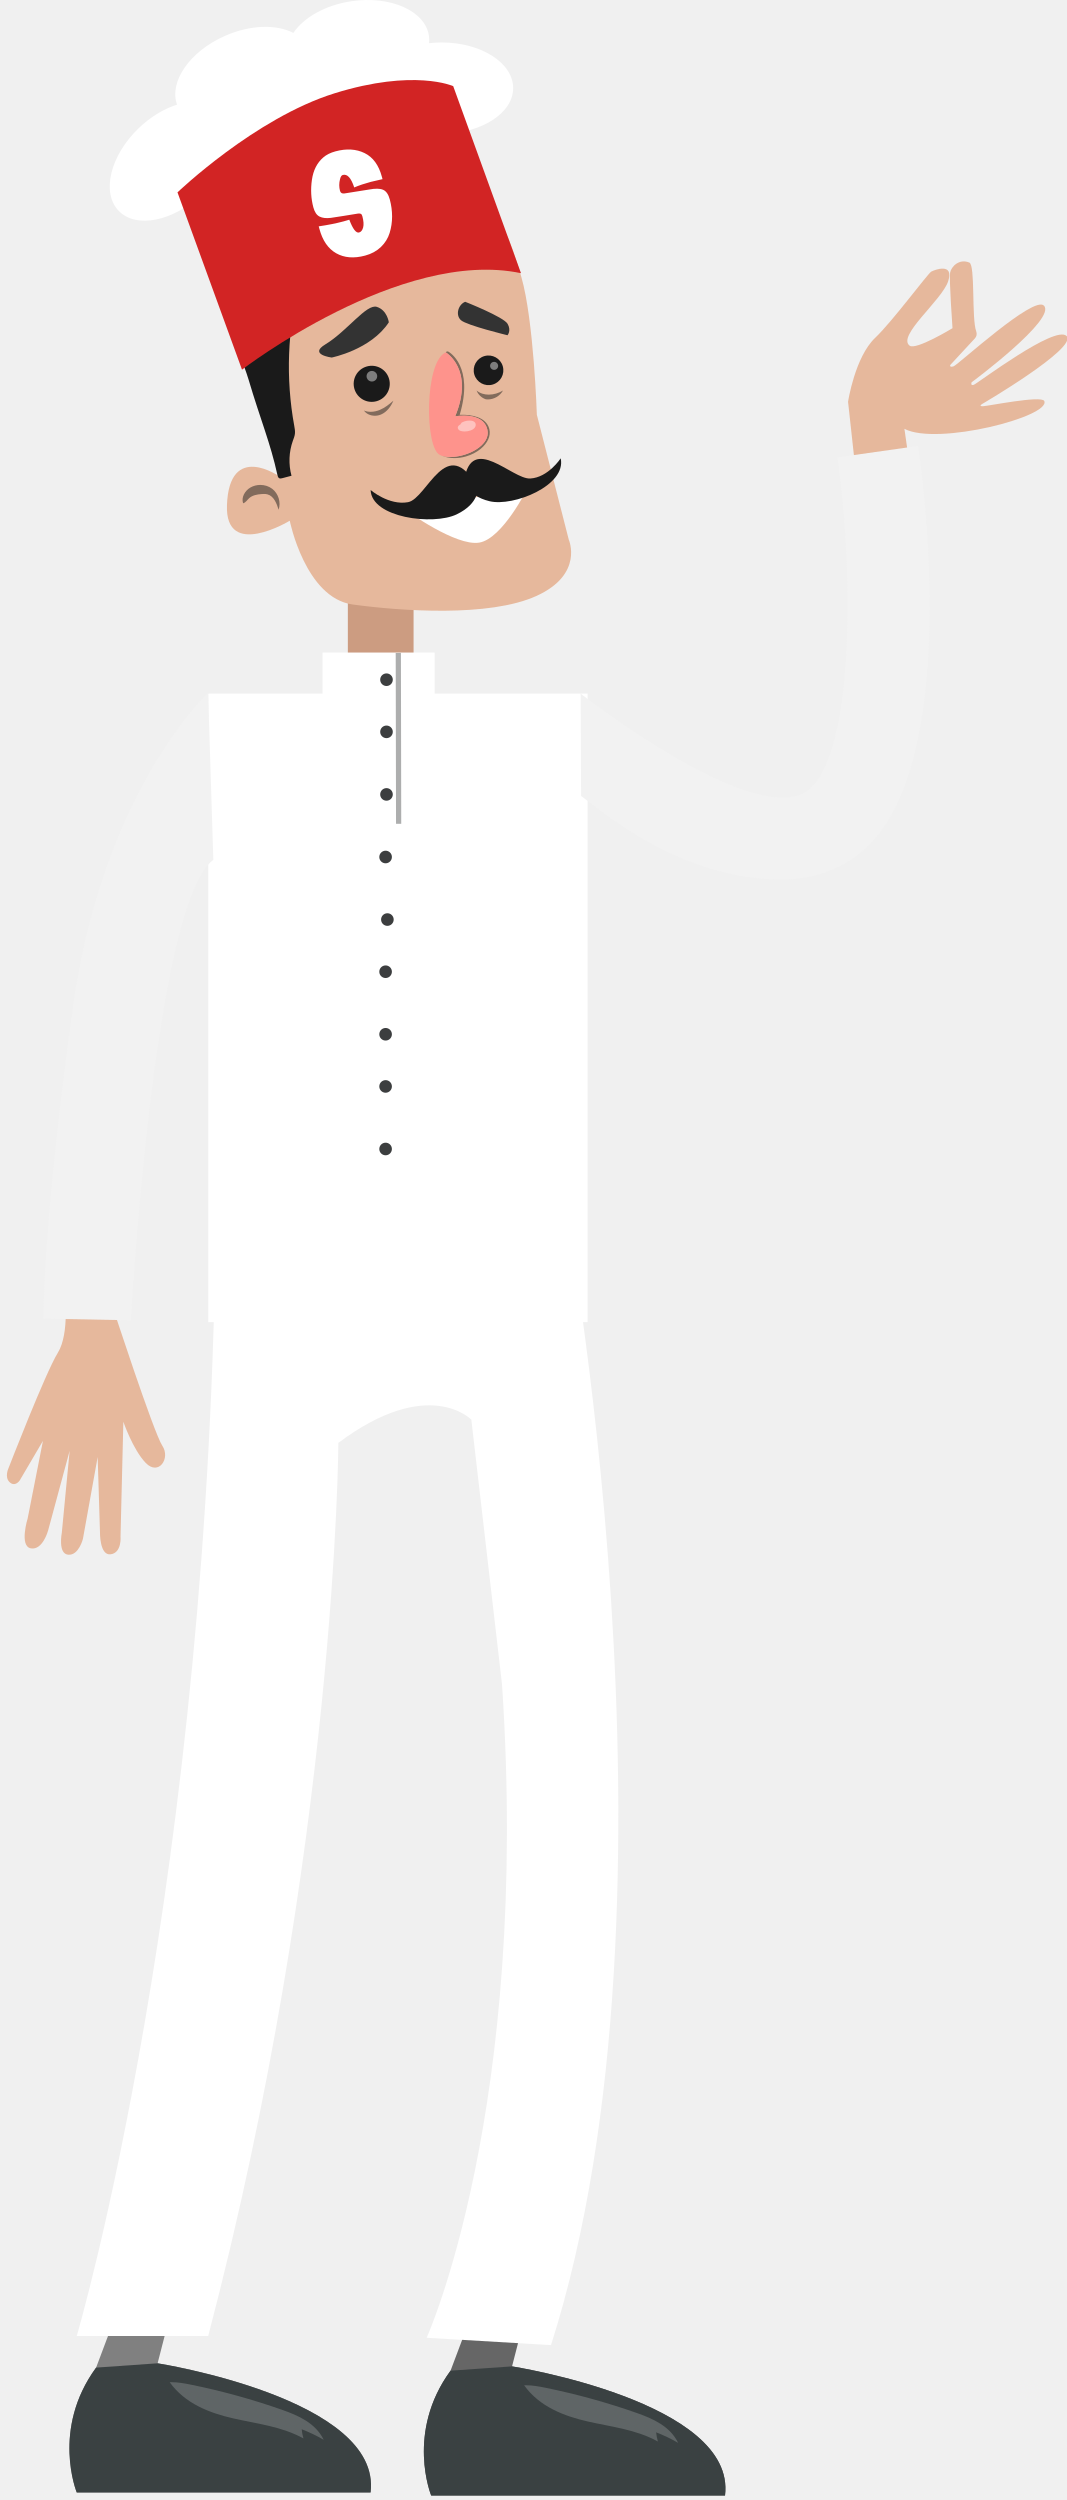
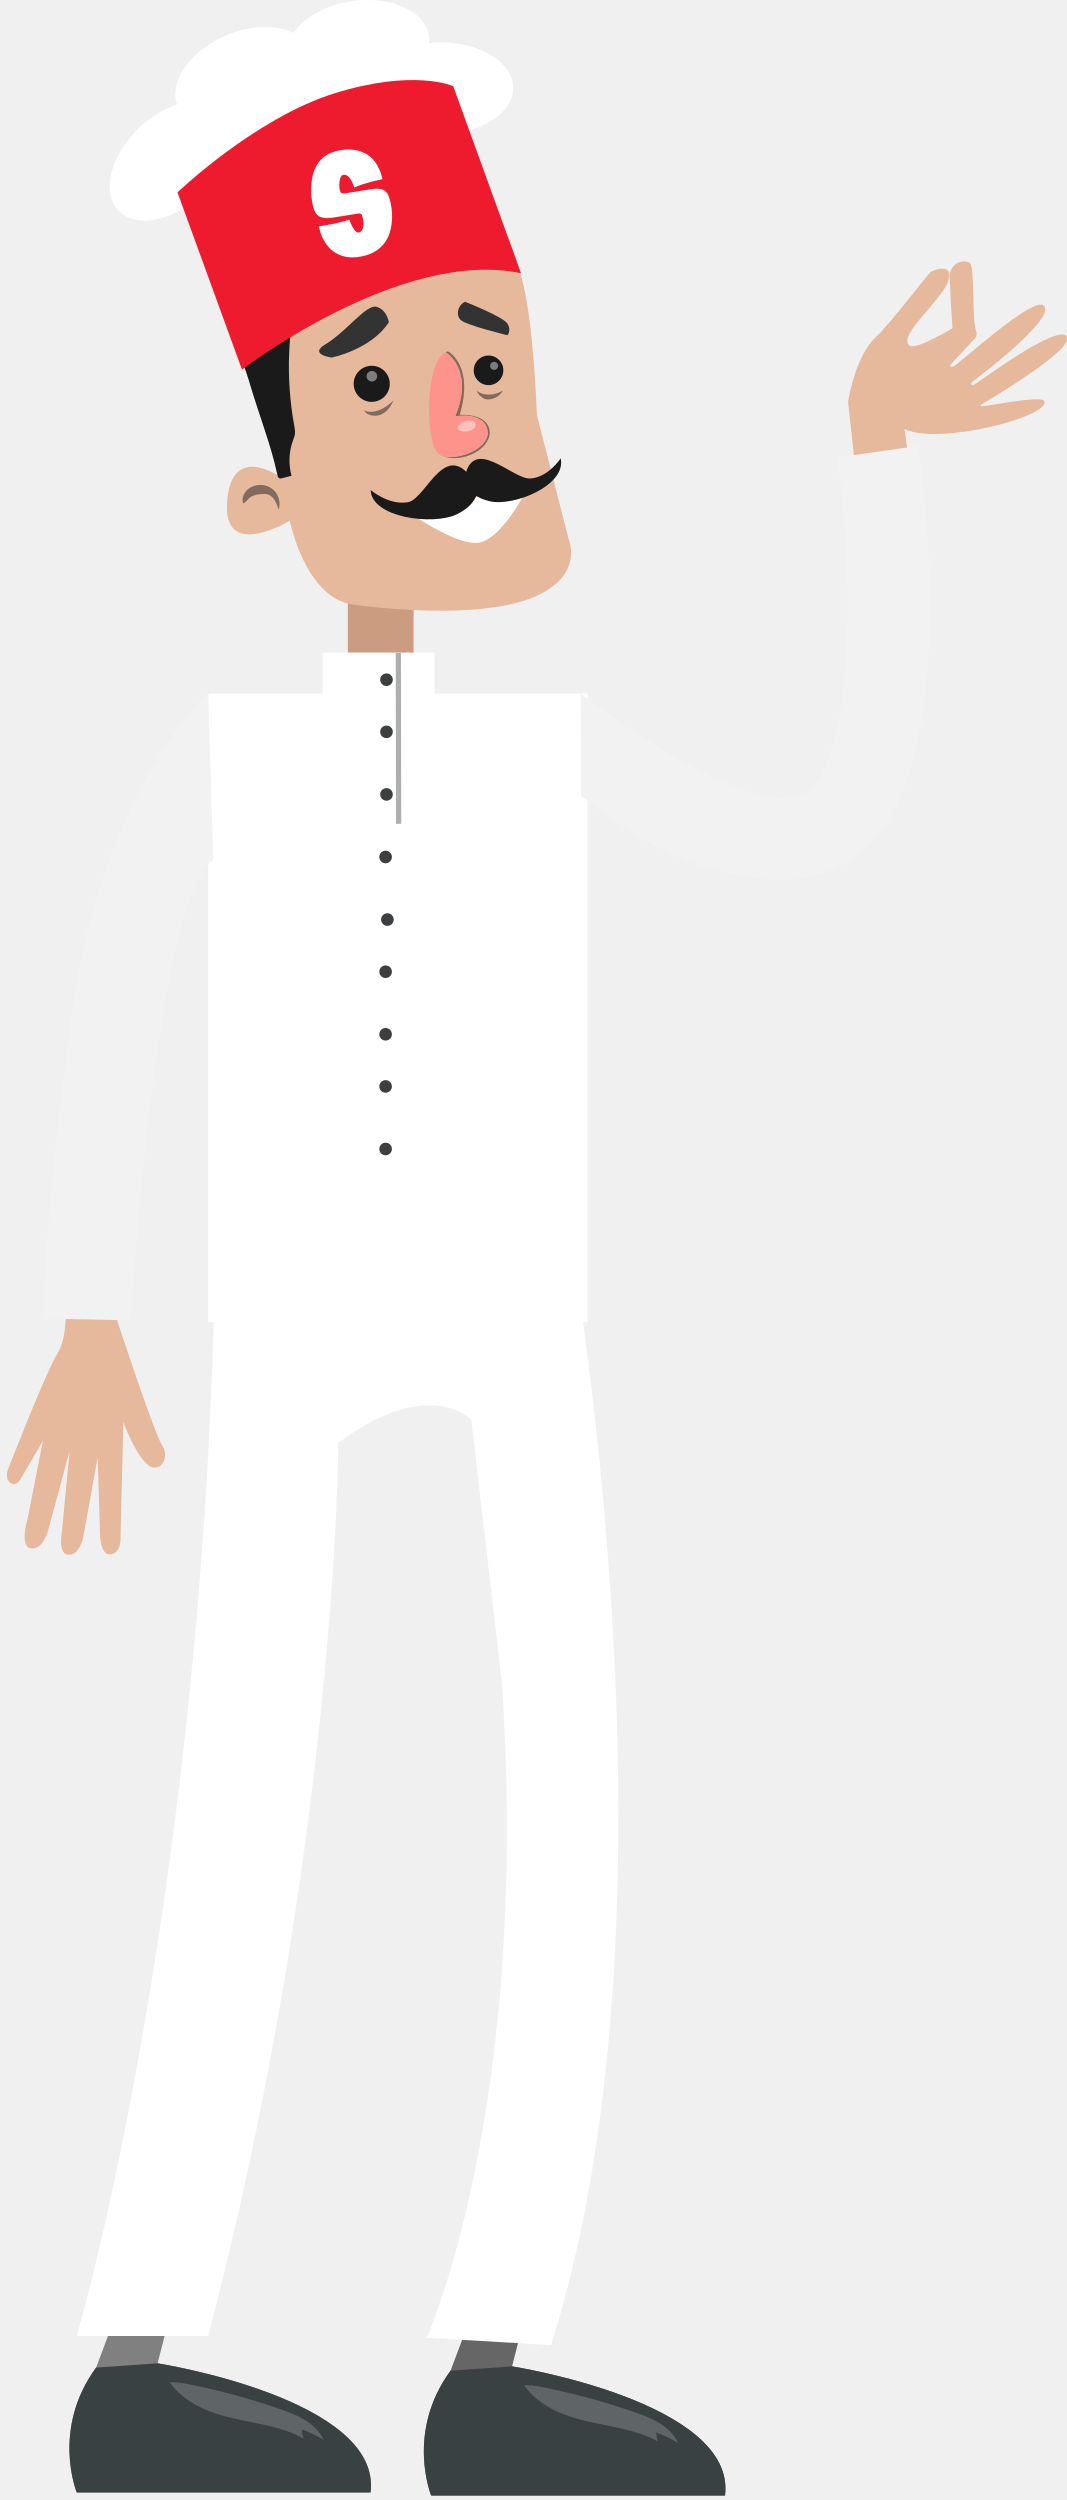
<svg xmlns="http://www.w3.org/2000/svg" width="128px" height="300px" viewBox="0 0 128 300" version="1.1">
  <defs />
  <g id="Page-1" stroke="none" stroke-width="1" fill-rule="evenodd">
    <g id="chef-outside">
      <g id="!chef">
        <path d="M62.8,278.696 L61.446,283.965 C61.446,283.965 88.394,288.201 87.002,299.464 L51.742,299.464 C51.742,299.464 48.649,291.902 54.062,284.494 L57.309,275.862 L62.258,278.337 L62.8,278.696" id="Fill-2898" fill="#666666" />
        <path d="M61.446,283.965 C61.446,283.965 88.394,288.201 87.002,299.464 L51.742,299.464 C51.742,299.464 48.649,291.891 54.062,284.483 L61.446,283.965" id="Fill-2899" fill="#3A4142" />
        <path d="M81.377,293.145 C80.526,292.649 79.644,292.227 78.738,291.88 C78.77,292.254 78.84,292.625 78.945,292.982 C76.334,291.537 73.375,291.224 70.528,290.577 C67.683,289.929 64.729,288.801 62.897,286.235 C62.971,286.233 63.046,286.231 63.12,286.231 C63.915,286.231 64.706,286.379 65.489,286.538 C69.176,287.288 72.822,288.296 76.401,289.553 C78.326,290.231 80.401,291.135 81.377,293.145" id="Fill-2922" fill="#5F6566" />
        <path d="M20.266,278.327 L18.913,283.596 C18.913,283.596 45.861,287.832 44.469,299.095 L9.209,299.095 C9.209,299.095 6.116,291.533 11.528,284.125 L14.776,275.493 L19.725,277.968 L20.266,278.327" id="Fill-2900" fill="#808080" />
        <path d="M18.913,283.596 C18.913,283.596 45.861,287.832 44.469,299.095 L9.209,299.095 C9.209,299.095 6.116,291.522 11.528,284.114 L18.913,283.596" id="Fill-2901" fill="#3A4142" />
        <path d="M52.976,5.094 C52.466,5.094 51.969,5.128 51.484,5.182 C51.514,4.887 51.518,4.591 51.473,4.293 C51.028,1.303 46.855,-0.553 42.156,0.148 C39.011,0.618 36.434,2.116 35.202,3.95 C33.183,2.902 30.044,2.958 26.984,4.31 C22.76,6.178 20.261,9.816 21.245,12.558 C19.693,13.049 18.074,14.004 16.64,15.386 C13.217,18.683 12.143,23.121 14.241,25.299 C16.339,27.477 20.814,26.57 24.236,23.273 C26.808,20.796 31.348,21.653 30.919,19.33 C32.138,19.203 31.986,17.079 33.266,16.514 C35.702,15.437 36.691,16.694 37.646,14.95 C39.394,16.025 40.999,11.393 43.772,10.979 C43.984,10.947 44.19,10.906 44.396,10.866 C44.638,13.751 48.381,16.045 52.976,16.045 C57.728,16.045 61.579,13.593 61.579,10.57 C61.579,7.546 57.728,5.094 52.976,5.094" id="Fill-2902" fill="#FFFFFF" />
        <path d="M67.524,143.069 C67.524,143.069 83.441,227.088 66.12,281.413 L51.197,280.532 C51.197,280.532 63.646,253.104 60.243,202.13 L56.561,170.359 C56.561,170.359 51.428,165.029 40.603,173.143 C40.603,173.143 40.409,221.504 24.984,280.323 L9.209,280.323 C9.209,280.323 25.391,225.41 25.911,144.225 L67.524,143.069" id="Fill-2903" fill="#FFFFFF" />
        <polygon id="Fill-2904" fill="#FFFFFF" points="24.991 158.658 70.513 158.658 70.513 83.233 24.991 83.233" />
        <polygon id="Fill-2905" fill="#CC9C81" points="41.742 82.299 49.629 82.299 49.629 71.861 41.742 71.861" />
        <path d="M34.77,62.487 C34.77,62.487 36.635,71.766 42.329,72.541 C48.024,73.317 58.711,74.104 64.399,71.502 C70.087,68.9 68.253,64.761 68.253,64.761 L64.422,49.771 C64.422,49.771 64.061,38.449 62.564,33.247 C61.067,28.046 60.439,27.278 59.077,25.9 C57.715,24.522 46.422,23.776 40.696,28.481 C34.969,33.187 27.254,35.368 27.79,37.789 C28.326,40.209 33.57,57.2 33.57,57.2 C33.57,57.2 27.508,52.909 27.235,60.632 C27.004,67.203 34.77,62.487 34.77,62.487" id="Fill-2906" fill="#E6B89C" />
        <path d="M46.687,45.459 C46.356,44.31 45.157,43.647 44.008,43.978 C42.858,44.309 42.195,45.508 42.525,46.657 C42.856,47.806 44.056,48.47 45.204,48.139 C46.354,47.809 47.017,46.609 46.687,45.459" id="Fill-2907" fill="#1A1A1A" />
        <path d="M60.333,43.947 C60.06,43.003 59.075,42.459 58.132,42.729 C57.188,43.001 56.643,43.986 56.914,44.93 C57.185,45.874 58.171,46.42 59.116,46.147 C60.059,45.877 60.604,44.891 60.333,43.947" id="Fill-2908" fill="#1A1A1A" />
        <path d="M63.353,58.491 C63.353,58.491 60.328,64.643 57.512,65.113 C54.697,65.582 48.752,61.254 48.752,61.254 L63.353,58.491" id="Fill-2909" fill="#FFFFFF" />
        <path d="M54.55,54.972 C54.003,54.972 53.443,54.873 52.903,54.646 C53.23,54.777 53.625,54.838 54.053,54.838 C56.096,54.838 58.874,53.44 58.491,51.598 C58.187,50.141 56.688,49.878 55.647,49.878 C55.061,49.878 54.621,49.962 54.621,49.962 C56.957,44.308 53.489,42.286 53.489,42.286 C53.531,42.21 53.609,42.166 53.691,42.166 C53.729,42.166 53.767,42.176 53.803,42.196 C53.932,42.266 56.899,43.986 55.164,49.778 C55.251,49.775 55.351,49.772 55.461,49.772 C56.475,49.772 58.353,49.984 58.723,51.5 C58.915,52.283 58.524,53.169 57.675,53.868 C57.215,54.248 56.601,54.577 55.916,54.774 C55.483,54.899 55.021,54.972 54.55,54.972 M52.778,54.591 C52.773,54.589 52.769,54.587 52.765,54.584 C52.769,54.587 52.773,54.589 52.778,54.591" id="Fill-2910" fill="#826B5C" />
        <path d="M39.803,42.905 C39.803,42.905 44.506,41.974 46.659,38.677 C46.659,38.677 46.475,37.227 45.223,36.825 C43.972,36.423 41.659,39.746 39.027,41.336 C37.009,42.557 39.803,42.905 39.803,42.905" id="Fill-2911" fill="#333333" />
        <path d="M60.902,40.23 C60.902,40.23 56.028,39.051 55.321,38.429 C54.615,37.808 54.989,36.541 55.822,36.215 C55.822,36.215 60.435,38.032 60.91,38.857 C61.384,39.681 60.902,40.23 60.902,40.23" id="Fill-2912" fill="#333333" />
        <path d="M53.489,42.286 C53.489,42.286 56.957,44.308 54.621,49.962 C54.621,49.962 58.016,49.321 58.491,51.598 C58.965,53.875 54.605,55.475 52.778,54.591 C50.951,53.707 50.936,43.373 53.489,42.286" id="Fill-2913" fill="#FE938C" />
        <path d="M44.986,49.89 C44.471,49.89 43.961,49.683 43.672,49.263 C43.928,49.37 44.203,49.417 44.481,49.417 C44.858,49.417 45.238,49.33 45.586,49.184 C46.191,48.93 46.712,48.514 47.205,48.081 C46.914,48.784 46.422,49.441 45.723,49.741 C45.493,49.84 45.239,49.89 44.986,49.89" id="Fill-2914" fill="#826B5C" />
        <path d="M58.543,47.932 C58.464,47.932 58.384,47.927 58.305,47.917 C57.8,47.756 57.378,47.356 57.19,46.861 C57.6,47.206 58.118,47.357 58.653,47.357 C59.244,47.357 59.854,47.172 60.359,46.861 C60.009,47.511 59.279,47.932 58.543,47.932" id="Fill-2915" fill="#826B5C" />
        <path d="M33.432,61.168 C33.202,60.404 32.859,59.528 32.09,59.322 C31.956,59.286 31.818,59.275 31.679,59.275 C31.58,59.275 31.481,59.28 31.384,59.288 C30.853,59.328 30.293,59.425 29.9,59.782 C29.663,59.997 29.483,60.309 29.173,60.394 C28.928,59.684 29.393,58.884 30.042,58.506 C30.403,58.295 30.822,58.19 31.24,58.19 C31.753,58.19 32.266,58.348 32.672,58.662 C33.409,59.232 33.738,60.287 33.432,61.168" id="Fill-2916" fill="#826B5C" />
        <path d="M55.765,51.777 C55.676,51.777 55.587,51.772 55.498,51.76 C55.351,51.741 55.2,51.703 55.084,51.609 C54.969,51.516 54.899,51.353 54.95,51.213 C55.017,51.028 55.25,50.96 55.379,50.816 L55.254,50.806 C55.565,50.588 55.944,50.469 56.324,50.469 C56.383,50.469 56.441,50.472 56.5,50.478 C56.697,50.497 56.907,50.559 57.017,50.722 C57.134,50.895 57.1,51.139 56.978,51.309 C56.858,51.478 56.666,51.584 56.47,51.654 C56.244,51.735 56.004,51.777 55.765,51.777" id="Fill-2917" fill="#FEC2BE" />
        <path d="M44.626,45.785 C44.348,45.785 44.093,45.603 44.012,45.324 C43.915,44.985 44.11,44.632 44.449,44.534 C44.509,44.517 44.567,44.509 44.626,44.509 C44.903,44.509 45.159,44.691 45.239,44.972 C45.336,45.309 45.141,45.663 44.802,45.76 C44.743,45.778 44.684,45.785 44.626,45.785" id="Fill-2918" fill="#7D7D7D" />
        <path d="M59.294,44.387 C59.084,44.387 58.891,44.249 58.829,44.038 C58.756,43.781 58.904,43.513 59.16,43.44 C59.205,43.427 59.25,43.421 59.294,43.421 C59.504,43.421 59.697,43.559 59.759,43.77 C59.833,44.027 59.684,44.294 59.428,44.368 C59.383,44.381 59.338,44.387 59.294,44.387" id="Fill-2919" fill="#7D7D7D" />
        <path d="M38.844,292.776 C37.993,292.28 37.11,291.858 36.204,291.511 C36.238,291.885 36.307,292.256 36.412,292.613 C33.802,291.168 30.841,290.855 27.996,290.208 C25.15,289.56 22.197,288.432 20.364,285.866 C20.439,285.864 20.513,285.862 20.588,285.862 C21.382,285.862 22.172,286.01 22.956,286.169 C26.643,286.919 30.29,287.927 33.868,289.184 C35.793,289.862 37.868,290.766 38.844,292.776" id="Fill-2920" fill="#5F6566" />
        <path d="M28.491,38.047 C28.766,37.628 29.224,37.374 29.666,37.138 C31.74,36.025 33.836,34.955 35.954,33.929 C34.493,39.509 34.271,45.409 35.307,51.082 C35.366,51.406 35.429,51.736 35.389,52.064 C35.353,52.356 35.236,52.63 35.138,52.908 C34.664,54.243 34.608,55.723 34.98,57.091 C34.611,57.188 34.241,57.284 33.872,57.382 C33.753,57.413 33.622,57.443 33.512,57.389 C33.372,57.321 33.324,57.149 33.291,56.997 C32.428,53.08 31.309,50.538 29.823,45.533 C29.216,43.484 28.124,41.496 28.164,39.36 C28.172,38.903 28.24,38.429 28.491,38.047" id="Fill-2921" fill="#1A1A1A" />
-         <path d="M29.041,44.359 C29.041,44.359 48.048,29.733 62.518,32.783 L54.384,10.335 C54.384,10.335 49.691,8.223 40.148,11.196 C30.606,14.167 21.298,23.084 21.298,23.084 L29.041,44.359" id="Fill-2923" fill="#D22424" />
+         <path d="M29.041,44.359 C29.041,44.359 48.048,29.733 62.518,32.783 L54.384,10.335 C54.384,10.335 49.691,8.223 40.148,11.196 C30.606,14.167 21.298,23.084 21.298,23.084 L29.041,44.359" id="Fill-2923" fill="#ED1B2D" />
        <path d="M47.135,87.822 C47.135,87.404 46.797,87.066 46.379,87.066 C45.962,87.066 45.623,87.404 45.623,87.822 C45.623,88.239 45.962,88.578 46.379,88.578 C46.797,88.578 47.135,88.239 47.135,87.822" id="Fill-2924" fill="#3C3E3F" />
        <path d="M47.135,95.33 C47.135,94.913 46.797,94.574 46.379,94.574 C45.962,94.574 45.623,94.913 45.623,95.33 C45.623,95.748 45.962,96.086 46.379,96.086 C46.797,96.086 47.135,95.748 47.135,95.33" id="Fill-2925" fill="#3C3E3F" />
        <path d="M47.028,102.819 C47.016,102.402 46.668,102.073 46.251,102.084 C45.834,102.097 45.505,102.445 45.516,102.862 C45.528,103.28 45.877,103.609 46.294,103.597 C46.711,103.584 47.04,103.237 47.028,102.819" id="Fill-2926" fill="#3C3E3F" />
        <path d="M47.242,110.325 C47.23,109.908 46.883,109.579 46.465,109.591 C46.047,109.603 45.719,109.951 45.731,110.368 C45.742,110.785 46.091,111.115 46.509,111.103 C46.925,111.091 47.254,110.742 47.242,110.325" id="Fill-2927" fill="#3C3E3F" />
        <path d="M47.028,116.585 C47.016,116.168 46.668,115.839 46.251,115.851 C45.834,115.863 45.505,116.211 45.516,116.628 C45.528,117.046 45.877,117.375 46.294,117.363 C46.711,117.351 47.04,117.003 47.028,116.585" id="Fill-2928" fill="#3C3E3F" />
        <path d="M47.028,124.091 C47.016,123.674 46.668,123.345 46.251,123.357 C45.834,123.369 45.505,123.716 45.516,124.134 C45.528,124.552 45.877,124.88 46.294,124.868 C46.711,124.857 47.04,124.509 47.028,124.091" id="Fill-2929" fill="#3C3E3F" />
        <path d="M47.028,130.352 C47.016,129.934 46.668,129.605 46.251,129.617 C45.834,129.629 45.505,129.977 45.516,130.395 C45.528,130.812 45.877,131.141 46.294,131.129 C46.711,131.116 47.04,130.769 47.028,130.352" id="Fill-2930" fill="#3C3E3F" />
        <path d="M47.028,137.858 C47.016,137.44 46.668,137.111 46.251,137.123 C45.834,137.134 45.505,137.483 45.516,137.9 C45.528,138.318 45.877,138.647 46.294,138.634 C46.711,138.622 47.04,138.274 47.028,137.858" id="Fill-2931" fill="#3C3E3F" />
        <polygon id="Fill-2932" fill="#FFFFFF" points="38.704 83.52 52.158 83.52 52.158 78.305 38.704 78.305" />
        <polyline id="Fill-2933" fill="#ADAEAE" points="48.148 98.86 47.523 98.86 47.495 83.52 48.12 83.52 48.148 98.86" />
        <polyline id="Fill-2934" fill="#ADAEAE" points="48.12 83.52 47.495 83.52 47.485 78.353 48.11 78.347 48.12 83.52" />
        <path d="M47.135,81.564 C47.135,81.147 46.797,80.809 46.379,80.809 C45.962,80.809 45.623,81.147 45.623,81.564 C45.623,81.982 45.962,82.321 46.379,82.321 C46.797,82.321 47.135,81.982 47.135,81.564" id="Fill-2937" fill="#3C3E3F" />
        <path d="M13.422,156.532 C13.422,156.532 18.453,171.959 19.475,173.482 C20.497,175.004 19.029,177.155 17.484,175.547 C15.94,173.94 14.803,170.611 14.803,170.611 L14.463,184.357 C14.463,184.357 14.651,186.315 13.297,186.514 C11.941,186.714 11.997,183.859 11.997,183.859 L11.72,174.835 L9.955,184.646 C9.955,184.646 9.466,186.666 8.192,186.566 C6.919,186.466 7.418,183.921 7.418,183.921 L8.358,174.094 L5.772,183.664 C5.772,183.664 5.126,186.056 3.705,185.803 C2.284,185.551 3.324,182.189 3.324,182.189 L5.153,172.905 L2.361,177.661 C2.361,177.661 1.82,178.478 1.156,177.864 C0.493,177.25 1.04,176.133 1.04,176.133 C1.04,176.133 5.461,164.72 6.933,162.344 C8.404,159.967 7.748,155.07 7.748,155.07 L13.051,156.374 L13.422,156.532" id="Fill-2954" fill="#E6B89C" />
        <path d="M24.974,83.154 C24.974,83.154 12.436,94.731 8.785,120.662 C5.134,146.594 5.211,158.234 5.211,158.234 L15.712,158.436 C15.712,158.436 18.445,108.451 25.6,103.178 L24.974,83.154" id="Fill-2955" fill="#F2F2F2" />
        <path d="M57.303,58.491 C57.303,58.491 57.616,60.367 54.801,61.723 C51.985,63.079 44.58,62.141 44.476,58.803 C44.476,58.803 46.666,60.68 48.96,60.263 C51.255,59.847 53.602,51.816 57.303,58.491" id="Fill-2956" fill="#1A1A1A" />
        <path d="M55.719,57.571 C55.719,57.571 55.894,59.462 58.745,60.146 C61.596,60.83 67.999,58.26 67.283,54.999 C67.283,54.999 65.777,57.311 63.621,57.421 C61.465,57.53 56.601,51.975 55.719,57.571" id="Fill-2957" fill="#1A1A1A" />
        <path d="M109.168,55.922 L102.578,55.619 L101.767,48.217 C101.767,48.217 102.578,42.844 105.041,40.518 C107.067,38.603 111.343,32.816 111.751,32.594 C112.159,32.372 114.528,31.476 113.777,33.757 C113.027,36.038 107.618,40.293 109.152,41.478 C109.906,42.061 114.3,39.381 114.3,39.381 C114.3,39.381 113.878,33.464 114.012,32.722 C114.147,31.982 115.109,31.003 116.32,31.508 C117.055,31.815 116.566,38.203 117.152,39.781 C117.259,40.071 117.192,40.396 116.978,40.618 L114.041,43.788 L114.018,43.831 C114.003,43.906 114.001,44.099 114.434,43.955 C114.965,43.779 124.014,35.453 125.259,36.666 C126.881,38.241 116.59,45.88 116.59,45.88 C116.59,45.88 116.426,46.322 116.852,46.178 C117.278,46.033 126.664,38.906 127.998,40.33 C129.34,41.761 117.871,48.471 117.871,48.471 C117.871,48.471 117.37,48.754 117.93,48.749 C118.491,48.744 124.931,47.43 125.308,48.11 C126.163,49.971 112.467,53.521 108.53,51.46 L109.168,55.922" id="Fill-2958" fill="#E6B89C" />
        <path d="M42.131,30.88 C40.733,30.88 39.639,30.49 38.847,29.709 C38.055,28.929 37.66,27.812 37.66,26.36 L37.66,26.049 C38.763,26.18 39.773,26.245 40.69,26.245 C40.81,26.245 40.949,26.242 41.107,26.237 C41.266,26.231 41.367,26.229 41.411,26.229 C41.531,27.419 41.776,28.014 42.148,28.014 C42.388,28.014 42.595,27.864 42.77,27.564 C42.945,27.263 43.032,26.818 43.032,26.229 C43.032,26.076 42.999,25.969 42.934,25.909 C42.868,25.849 42.759,25.808 42.606,25.787 C42.18,25.743 41.613,25.686 40.903,25.615 C40.193,25.544 39.669,25.486 39.33,25.443 C38.773,25.366 38.35,25.2 38.061,24.943 C37.772,24.686 37.627,24.269 37.627,23.69 C37.627,22.598 37.856,21.517 38.315,20.447 C38.773,19.377 39.445,18.629 40.329,18.203 C40.777,17.985 41.312,17.875 41.935,17.875 C43.3,17.875 44.405,18.244 45.251,18.981 C46.098,19.718 46.521,20.813 46.521,22.265 L46.521,22.56 C46.368,22.56 46.122,22.552 45.784,22.535 C45.445,22.519 45.211,22.511 45.079,22.511 C44.326,22.511 43.627,22.554 42.983,22.642 C42.917,21.441 42.606,20.84 42.049,20.84 C41.886,20.84 41.733,20.976 41.591,21.249 C41.35,21.675 41.23,22.123 41.23,22.593 C41.23,22.855 41.378,23.002 41.673,23.035 C43.267,23.21 44.255,23.313 44.637,23.346 C45.391,23.401 45.928,23.553 46.251,23.805 C46.573,24.056 46.734,24.503 46.734,25.148 C46.734,25.847 46.646,26.524 46.472,27.179 C46.297,27.834 46.032,28.445 45.677,29.013 C45.322,29.581 44.839,30.034 44.228,30.373 C43.616,30.711 42.917,30.88 42.131,30.88 Z" id="S" fill="#FFFFFF" transform="translate(42.18034, 24.37789) rotate(-15) translate(-42.18034, -24.37789) " />
        <path d="M93.768,105.536 C81.516,105.536 72.163,97.259 69.729,95.514 L69.678,83.246 C78.195,89.734 92.194,98.625 97.017,94.795 C102.569,90.385 102.417,68.374 100.497,54.886 L110.184,53.511 C111.113,60.016 115.07,92.948 103.146,102.417 C100.341,104.645 97.074,105.536 93.768,105.536" id="Fill-2959" fill="#F2F2F2" />
      </g>
    </g>
  </g>
</svg>
